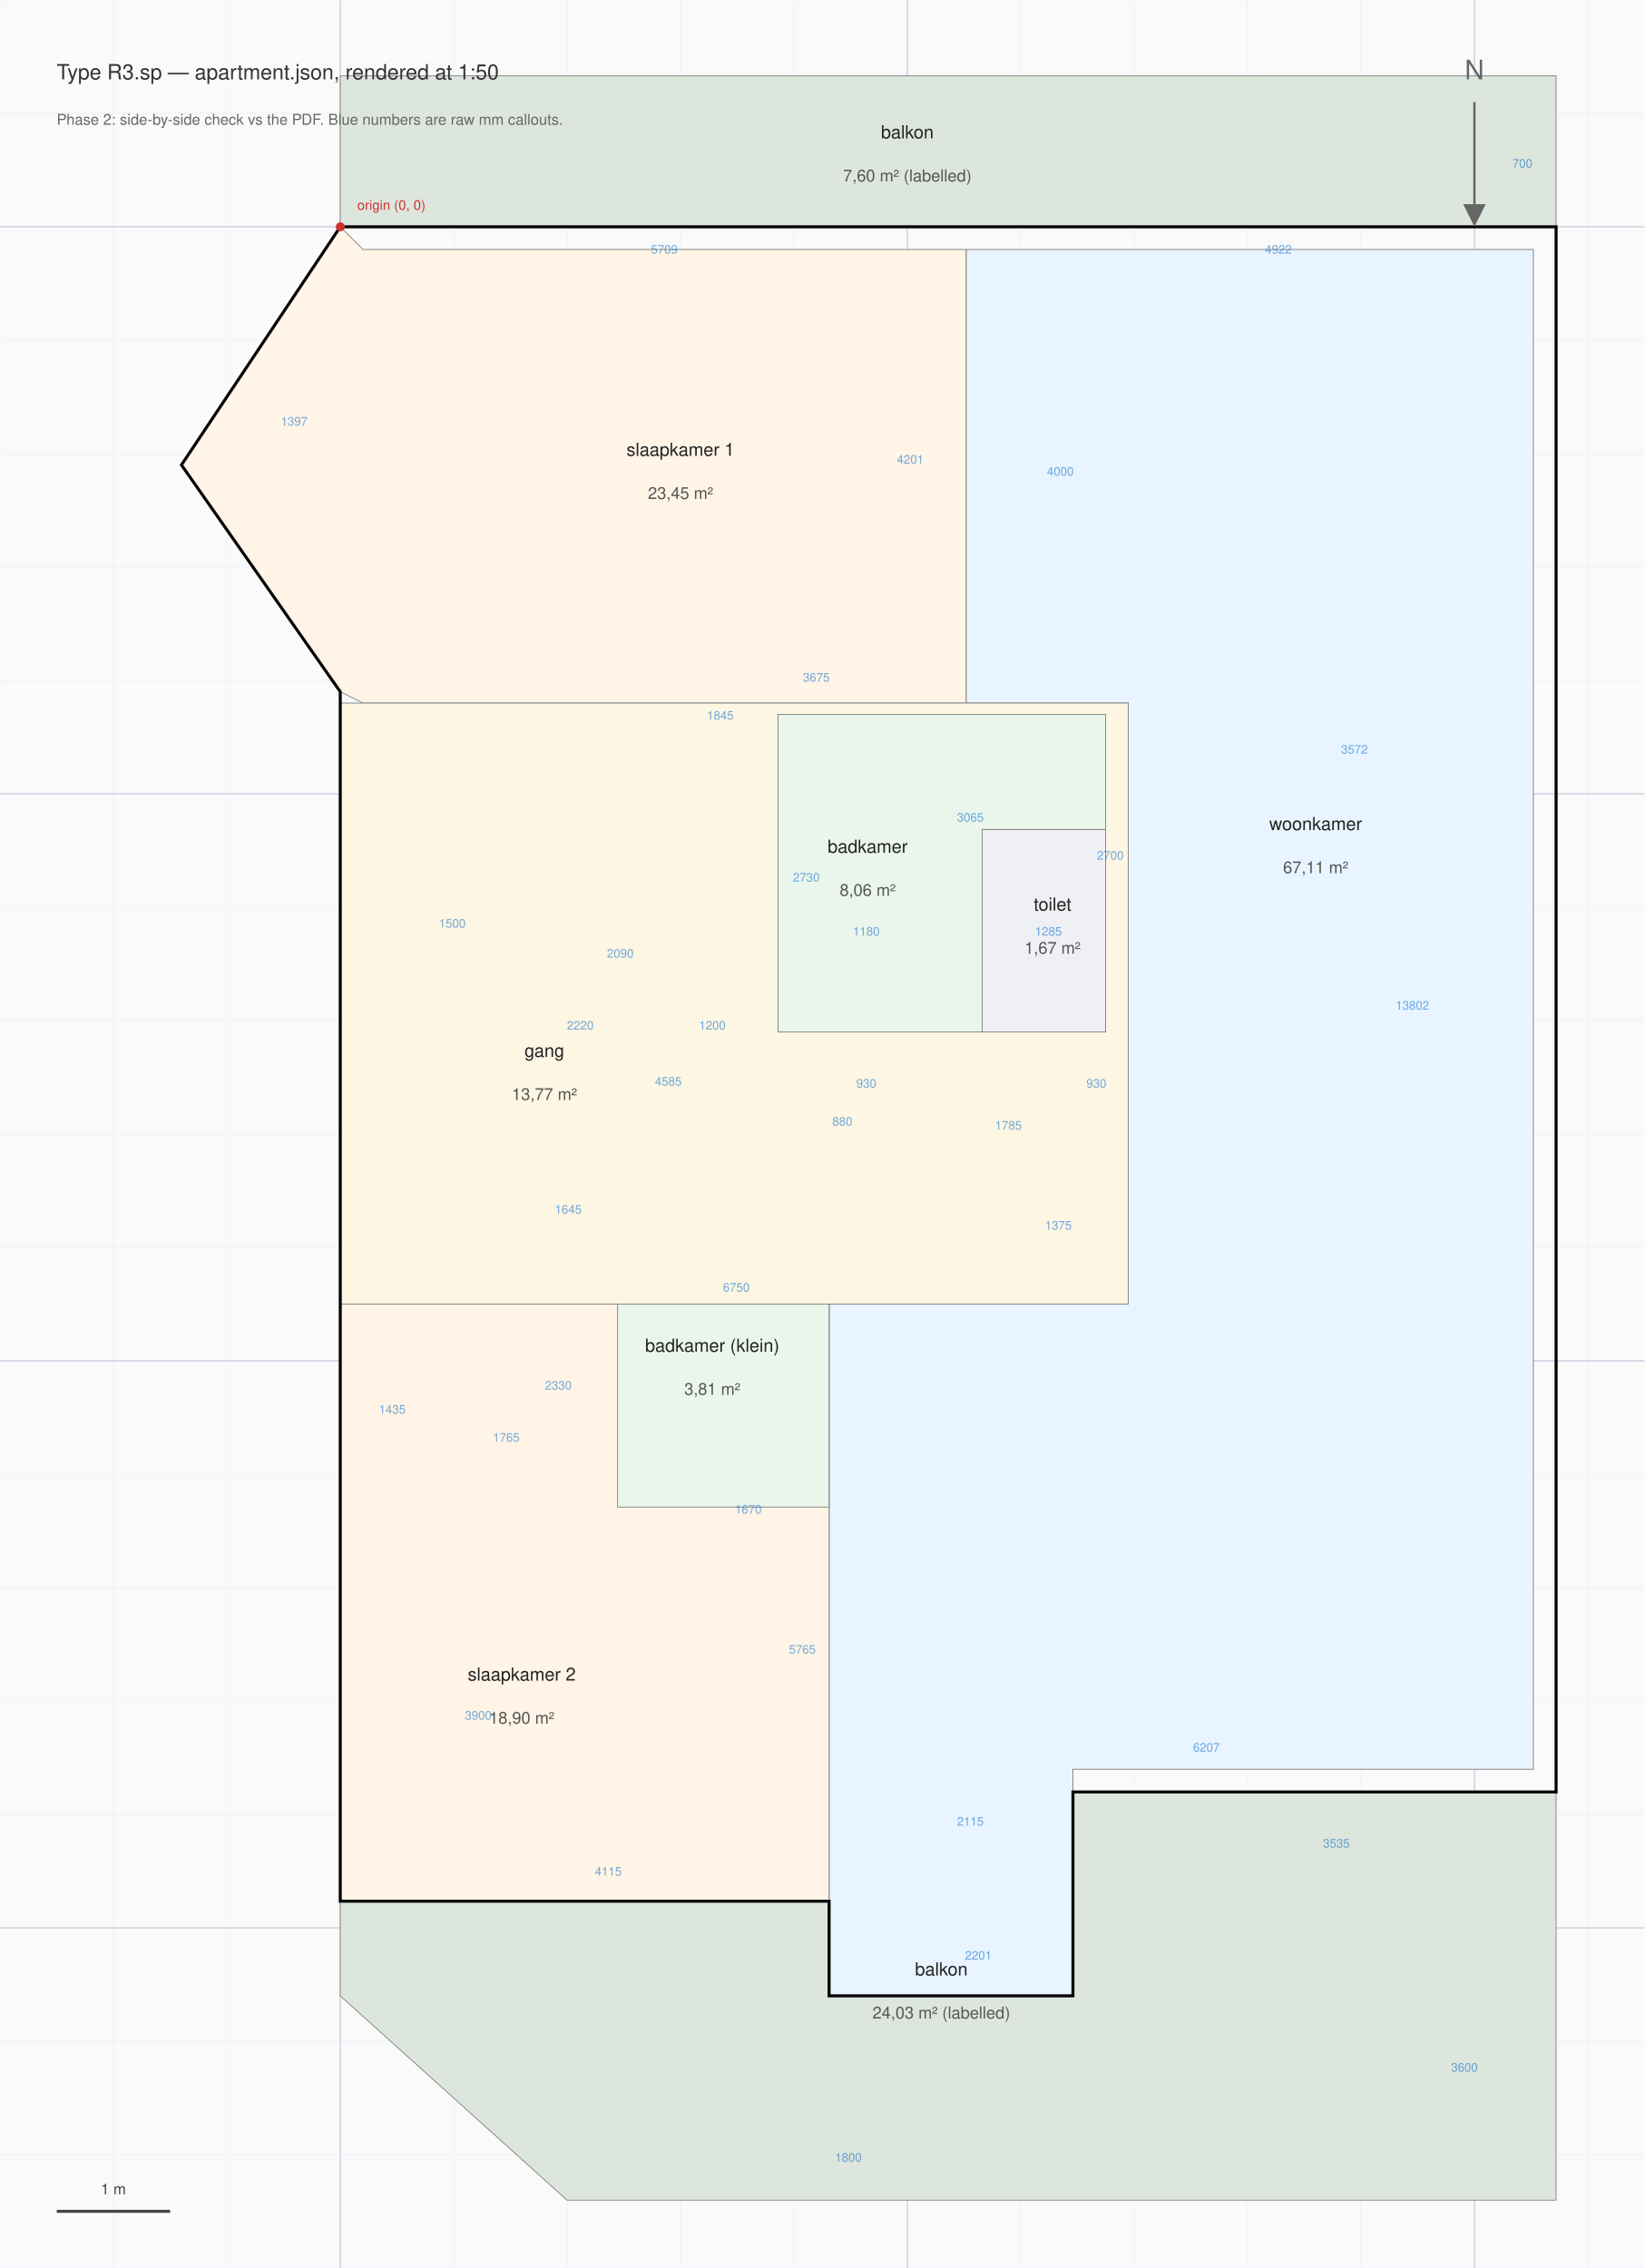
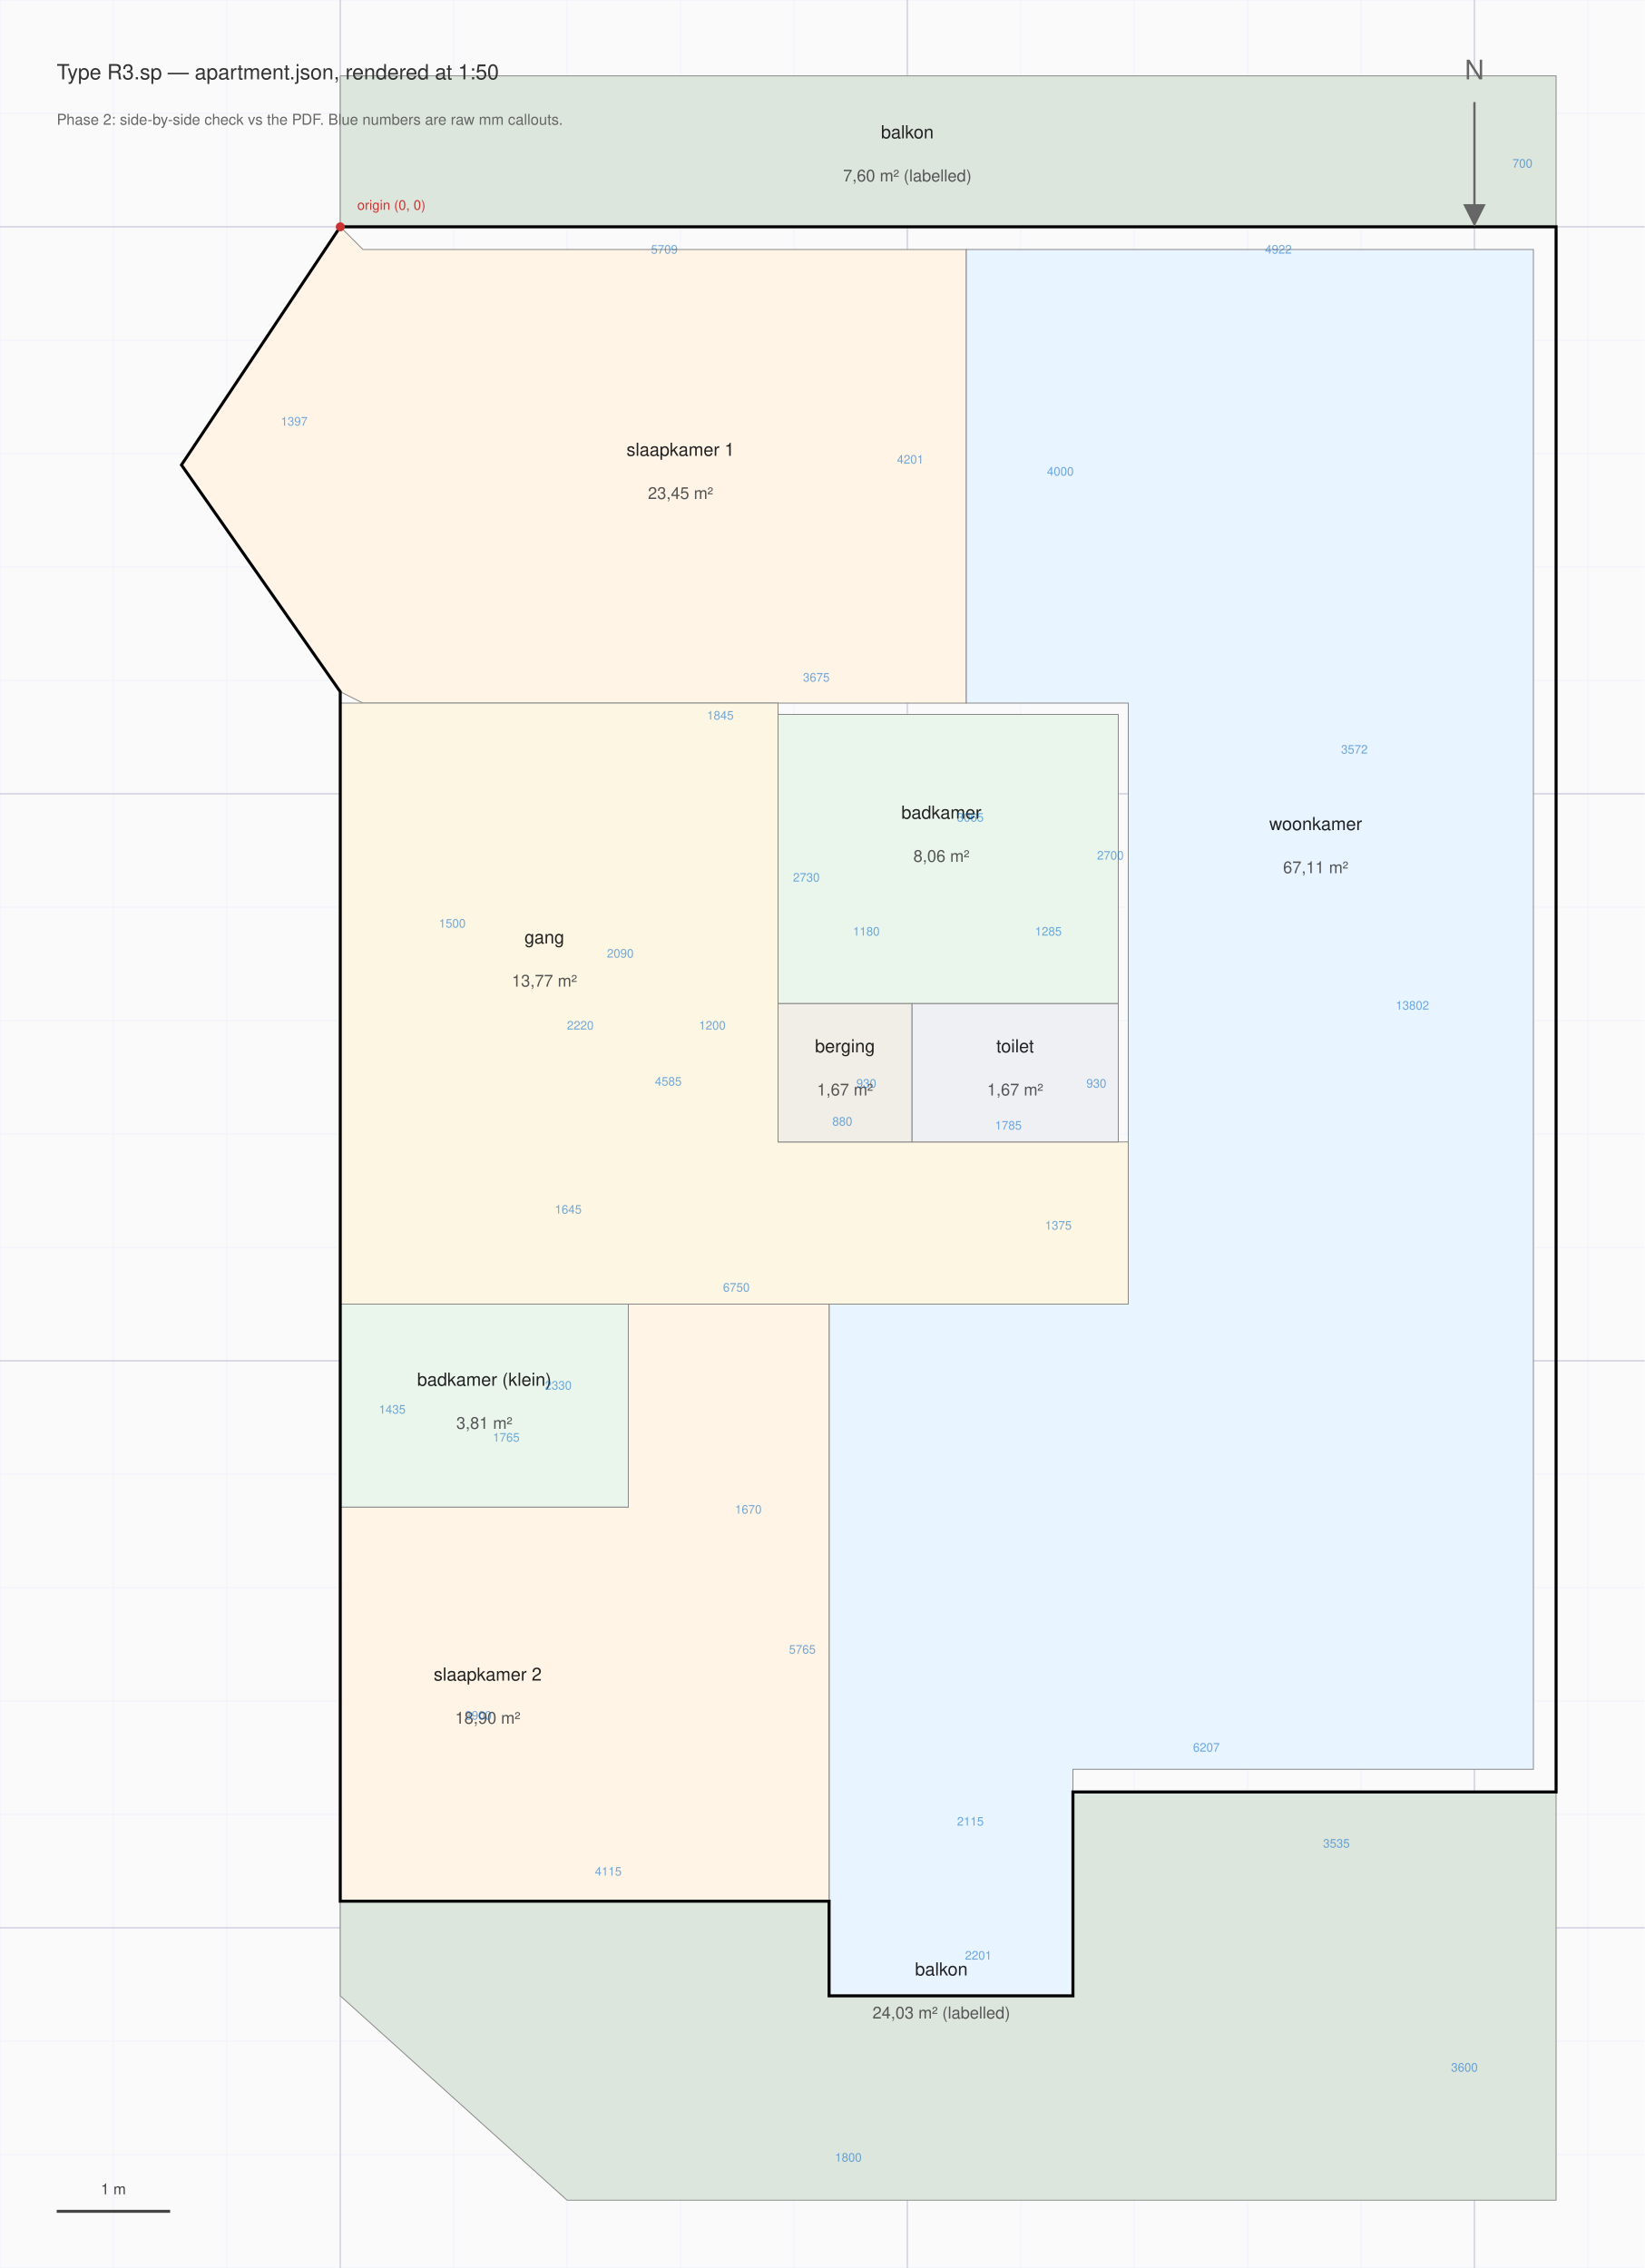
<svg xmlns="http://www.w3.org/2000/svg" viewBox="0 0 1096.1 1511.8" width="1096.1" height="1511.8">
  <rect width="100%" height="100%" fill="#fafafa" />
  <defs>
    <marker id="arrow" markerWidth="10" markerHeight="10" refX="5" refY="5" orient="auto-start-reverse">
      <path d="M0,0 L10,5 L0,10 Z" fill="#666" />
    </marker>
  </defs>
  <line x1="-75.59" y1="0.00" x2="-75.59" y2="1511.81" stroke="#eef" stroke-width="0.5" />
  <line x1="0.00" y1="0.00" x2="0.00" y2="1511.81" stroke="#eef" stroke-width="0.5" />
  <line x1="75.59" y1="0.00" x2="75.59" y2="1511.81" stroke="#eef" stroke-width="0.5" />
  <line x1="151.18" y1="0.00" x2="151.18" y2="1511.81" stroke="#eef" stroke-width="0.5" />
  <line x1="226.77" y1="0.00" x2="226.77" y2="1511.81" stroke="#eef" stroke-width="0.5" />
  <line x1="302.36" y1="0.00" x2="302.36" y2="1511.81" stroke="#eef" stroke-width="0.5" />
  <line x1="377.95" y1="0.00" x2="377.95" y2="1511.81" stroke="#eef" stroke-width="0.5" />
  <line x1="453.54" y1="0.00" x2="453.54" y2="1511.81" stroke="#eef" stroke-width="0.5" />
  <line x1="529.13" y1="0.00" x2="529.13" y2="1511.81" stroke="#eef" stroke-width="0.5" />
  <line x1="604.72" y1="0.00" x2="604.72" y2="1511.81" stroke="#eef" stroke-width="0.5" />
  <line x1="680.31" y1="0.00" x2="680.31" y2="1511.81" stroke="#eef" stroke-width="0.5" />
  <line x1="755.91" y1="0.00" x2="755.91" y2="1511.81" stroke="#eef" stroke-width="0.5" />
  <line x1="831.50" y1="0.00" x2="831.50" y2="1511.81" stroke="#eef" stroke-width="0.5" />
  <line x1="907.09" y1="0.00" x2="907.09" y2="1511.81" stroke="#eef" stroke-width="0.5" />
  <line x1="982.68" y1="0.00" x2="982.68" y2="1511.81" stroke="#eef" stroke-width="0.5" />
  <line x1="1058.27" y1="0.00" x2="1058.27" y2="1511.81" stroke="#eef" stroke-width="0.5" />
  <line x1="1133.86" y1="0.00" x2="1133.86" y2="1511.81" stroke="#eef" stroke-width="0.5" />
  <line x1="0.00" y1="-75.59" x2="1096.06" y2="-75.59" stroke="#eef" stroke-width="0.5" />
  <line x1="0.00" y1="0.00" x2="1096.06" y2="0.00" stroke="#eef" stroke-width="0.5" />
  <line x1="0.00" y1="75.59" x2="1096.06" y2="75.59" stroke="#eef" stroke-width="0.5" />
  <line x1="0.00" y1="151.18" x2="1096.06" y2="151.18" stroke="#eef" stroke-width="0.5" />
  <line x1="0.00" y1="226.77" x2="1096.06" y2="226.77" stroke="#eef" stroke-width="0.5" />
  <line x1="0.00" y1="302.36" x2="1096.06" y2="302.36" stroke="#eef" stroke-width="0.5" />
  <line x1="0.00" y1="377.95" x2="1096.06" y2="377.95" stroke="#eef" stroke-width="0.5" />
  <line x1="0.00" y1="453.54" x2="1096.06" y2="453.54" stroke="#eef" stroke-width="0.5" />
  <line x1="0.00" y1="529.13" x2="1096.06" y2="529.13" stroke="#eef" stroke-width="0.5" />
  <line x1="0.00" y1="604.72" x2="1096.06" y2="604.72" stroke="#eef" stroke-width="0.5" />
  <line x1="0.00" y1="680.31" x2="1096.06" y2="680.31" stroke="#eef" stroke-width="0.5" />
  <line x1="0.00" y1="755.91" x2="1096.06" y2="755.91" stroke="#eef" stroke-width="0.5" />
  <line x1="0.00" y1="831.50" x2="1096.06" y2="831.50" stroke="#eef" stroke-width="0.5" />
  <line x1="0.00" y1="907.09" x2="1096.06" y2="907.09" stroke="#eef" stroke-width="0.5" />
  <line x1="0.00" y1="982.68" x2="1096.06" y2="982.68" stroke="#eef" stroke-width="0.5" />
  <line x1="0.00" y1="1058.27" x2="1096.06" y2="1058.27" stroke="#eef" stroke-width="0.5" />
  <line x1="0.00" y1="1133.86" x2="1096.06" y2="1133.86" stroke="#eef" stroke-width="0.5" />
  <line x1="0.00" y1="1209.45" x2="1096.06" y2="1209.45" stroke="#eef" stroke-width="0.5" />
  <line x1="0.00" y1="1285.04" x2="1096.06" y2="1285.04" stroke="#eef" stroke-width="0.5" />
  <line x1="0.00" y1="1360.63" x2="1096.06" y2="1360.63" stroke="#eef" stroke-width="0.5" />
  <line x1="0.00" y1="1436.22" x2="1096.06" y2="1436.22" stroke="#eef" stroke-width="0.5" />
  <line x1="0.00" y1="1511.81" x2="1096.06" y2="1511.81" stroke="#eef" stroke-width="0.5" />
  <line x1="0.00" y1="1587.40" x2="1096.06" y2="1587.40" stroke="#eef" stroke-width="0.5" />
  <line x1="226.77" y1="0.00" x2="226.77" y2="1511.81" stroke="#ccd" stroke-width="0.8" />
  <line x1="0.00" y1="151.18" x2="1096.06" y2="151.18" stroke="#ccd" stroke-width="0.8" />
  <line x1="604.72" y1="0.00" x2="604.72" y2="1511.81" stroke="#ccd" stroke-width="0.8" />
  <line x1="0.00" y1="529.13" x2="1096.06" y2="529.13" stroke="#ccd" stroke-width="0.8" />
  <line x1="982.68" y1="0.00" x2="982.68" y2="1511.81" stroke="#ccd" stroke-width="0.8" />
  <line x1="0.00" y1="907.09" x2="1096.06" y2="907.09" stroke="#ccd" stroke-width="0.8" />
  <line x1="0.00" y1="1285.04" x2="1096.06" y2="1285.04" stroke="#ccd" stroke-width="0.8" />
  <polygon points="241.89,166.30 644.03,166.30 644.03,468.66 241.89,468.66 226.77,461.10 120.94,309.92 226.77,151.18" fill="#fff4e6" stroke="#888" stroke-width="0.6" />
  <text x="453.54" y="303.87" font-family="Helvetica, Arial, sans-serif" font-size="12" text-anchor="middle" fill="#222">slaapkamer 1</text>
  <text x="453.54" y="332.60" font-family="Helvetica, Arial, sans-serif" font-size="11" text-anchor="middle" fill="#555">23,45 m²</text>
  <polygon points="644.03,166.30 1021.98,166.30 1021.98,1179.36 715.09,1179.36 715.09,1330.39 552.57,1330.39 552.57,869.29 751.97,869.29 751.97,468.66 644.03,468.66" fill="#e8f4ff" stroke="#888" stroke-width="0.6" />
  <text x="876.85" y="553.32" font-family="Helvetica, Arial, sans-serif" font-size="12" text-anchor="middle" fill="#222">woonkamer</text>
  <text x="876.85" y="582.05" font-family="Helvetica, Arial, sans-serif" font-size="11" text-anchor="middle" fill="#555">67,11 m²</text>
-   <polygon points="226.77,468.66 751.97,468.66 751.97,869.29 226.77,869.29" fill="#fcf6e3" stroke="#888" stroke-width="0.6" />
-   <text x="362.83" y="704.50" font-family="Helvetica, Arial, sans-serif" font-size="12" text-anchor="middle" fill="#222">gang</text>
-   <text x="362.83" y="733.23" font-family="Helvetica, Arial, sans-serif" font-size="11" text-anchor="middle" fill="#555">13,77 m²</text>
-   <polygon points="518.55,476.22 736.86,476.22 736.86,552.94 654.61,552.94 654.61,687.87 518.55,687.87" fill="#eaf6ec" stroke="#888" stroke-width="0.6" />
-   <text x="578.27" y="568.44" font-family="Helvetica, Arial, sans-serif" font-size="12" text-anchor="middle" fill="#222">badkamer</text>
-   <text x="578.27" y="597.17" font-family="Helvetica, Arial, sans-serif" font-size="11" text-anchor="middle" fill="#555">8,06 m²</text>
-   <polygon points="654.61,552.94 736.86,552.94 736.86,687.87 654.61,687.87" fill="#eef0f4" stroke="#888" stroke-width="0.6" />
-   <text x="701.48" y="606.99" font-family="Helvetica, Arial, sans-serif" font-size="12" text-anchor="middle" fill="#222">toilet</text>
-   <text x="701.48" y="635.72" font-family="Helvetica, Arial, sans-serif" font-size="11" text-anchor="middle" fill="#555">1,67 m²</text>
-   <polygon points="226.77,869.29 552.57,869.29 552.57,1267.28 226.77,1267.28" fill="#fff4e6" stroke="#888" stroke-width="0.6" />
-   <text x="347.72" y="1120.25" font-family="Helvetica, Arial, sans-serif" font-size="12" text-anchor="middle" fill="#222">slaapkamer 2</text>
-   <text x="347.72" y="1148.98" font-family="Helvetica, Arial, sans-serif" font-size="11" text-anchor="middle" fill="#555">18,90 m²</text>
-   <polygon points="411.59,869.29 552.57,869.29 552.57,1004.60 411.59,1004.60" fill="#eaf6ec" stroke="#888" stroke-width="0.6" />
-   <text x="474.71" y="901.04" font-family="Helvetica, Arial, sans-serif" font-size="12" text-anchor="middle" fill="#222">badkamer (klein)</text>
-   <text x="474.71" y="929.76" font-family="Helvetica, Arial, sans-serif" font-size="11" text-anchor="middle" fill="#555">3,81 m²</text>
+   <polygon points="226.77,468.66 518.55,468.66 518.55,761.20 751.97,761.20 751.97,869.29 226.77,869.29" fill="#fcf6e3" stroke="#888" stroke-width="0.6" />
+   <text x="362.83" y="628.91" font-family="Helvetica, Arial, sans-serif" font-size="12" text-anchor="middle" fill="#222">gang</text>
+   <text x="362.83" y="657.64" font-family="Helvetica, Arial, sans-serif" font-size="11" text-anchor="middle" fill="#555">13,77 m²</text>
+   <polygon points="518.55,476.22 745.32,476.22 745.32,668.98 518.55,668.98" fill="#eaf6ec" stroke="#888" stroke-width="0.6" />
+   <text x="627.40" y="545.76" font-family="Helvetica, Arial, sans-serif" font-size="12" text-anchor="middle" fill="#222">badkamer</text>
+   <text x="627.40" y="574.49" font-family="Helvetica, Arial, sans-serif" font-size="11" text-anchor="middle" fill="#555">8,06 m²</text>
+   <polygon points="607.75,668.98 745.32,668.98 745.32,761.20 607.75,761.20" fill="#eef0f4" stroke="#888" stroke-width="0.6" />
+   <text x="676.54" y="701.48" font-family="Helvetica, Arial, sans-serif" font-size="12" text-anchor="middle" fill="#222">toilet</text>
+   <text x="676.54" y="730.20" font-family="Helvetica, Arial, sans-serif" font-size="11" text-anchor="middle" fill="#555">1,67 m²</text>
+   <polygon points="518.55,668.98 607.75,668.98 607.75,761.20 518.55,761.20" fill="#f0eee6" stroke="#888" stroke-width="0.6" />
+   <text x="563.15" y="701.48" font-family="Helvetica, Arial, sans-serif" font-size="12" text-anchor="middle" fill="#222">berging</text>
+   <text x="563.15" y="730.20" font-family="Helvetica, Arial, sans-serif" font-size="11" text-anchor="middle" fill="#555">1,67 m²</text>
+   <polygon points="226.77,1004.60 418.77,1004.60 418.77,869.29 552.57,869.29 552.57,1267.28 226.77,1267.28" fill="#fff4e6" stroke="#888" stroke-width="0.6" />
+   <text x="325.04" y="1120.25" font-family="Helvetica, Arial, sans-serif" font-size="12" text-anchor="middle" fill="#222">slaapkamer 2</text>
+   <text x="325.04" y="1148.98" font-family="Helvetica, Arial, sans-serif" font-size="11" text-anchor="middle" fill="#555">18,90 m²</text>
+   <polygon points="226.77,869.29 418.77,869.29 418.77,1004.60 226.77,1004.60" fill="#eaf6ec" stroke="#888" stroke-width="0.6" />
+   <text x="322.77" y="923.72" font-family="Helvetica, Arial, sans-serif" font-size="12" text-anchor="middle" fill="#222">badkamer (klein)</text>
+   <text x="322.77" y="952.44" font-family="Helvetica, Arial, sans-serif" font-size="11" text-anchor="middle" fill="#555">3,81 m²</text>
  <polygon points="226.77,50.57 1037.10,50.57 1037.10,151.18 226.77,151.18" fill="#dde6dc" stroke="#888" stroke-width="0.6" />
  <text x="604.72" y="92.22" font-family="Helvetica, Arial, sans-serif" font-size="12" text-anchor="middle" fill="#222">balkon</text>
  <text x="604.72" y="120.94" font-family="Helvetica, Arial, sans-serif" font-size="11" text-anchor="middle" fill="#555">7,60 m² (labelled)</text>
  <polygon points="226.77,1267.28 552.57,1267.28 552.57,1330.39 715.09,1330.39 715.09,1194.48 1037.10,1194.48 1037.10,1466.61 377.95,1466.61 226.77,1330.39" fill="#dde6dc" stroke="#888" stroke-width="0.6" />
  <text x="627.40" y="1316.79" font-family="Helvetica, Arial, sans-serif" font-size="12" text-anchor="middle" fill="#222">balkon</text>
  <text x="627.40" y="1345.51" font-family="Helvetica, Arial, sans-serif" font-size="11" text-anchor="middle" fill="#555">24,03 m² (labelled)</text>
  <polyline points="226.77,151.18 1037.10,151.18 1037.10,1194.48 715.09,1194.48 715.09,1330.39 552.57,1330.39 552.57,1267.28 226.77,1267.28 226.77,461.10 226.77,461.10 120.94,309.92 226.77,151.18 226.77,151.18" fill="none" stroke="#000" stroke-width="2.0" />
  <circle cx="226.8" cy="151.2" r="3" fill="#c33" />
  <text x="238.11" y="139.84" font-family="Helvetica, Arial, sans-serif" font-size="9" text-anchor="start" fill="#c33">origin (0, 0)</text>
  <text x="982.68" y="52.91" font-family="Helvetica, Arial, sans-serif" font-size="18" text-anchor="middle" fill="#666">N</text>
  <line x1="982.68" y1="68.03" x2="982.68" y2="143.62" stroke="#666" stroke-width="1.5" marker-end="url(#arrow)" />
  <line x1="37.80" y1="1474.02" x2="113.39" y2="1474.02" stroke="#444" stroke-width="2" />
  <text x="75.59" y="1462.68" font-family="Helvetica, Arial, sans-serif" font-size="10" text-anchor="middle" fill="#444">1 m</text>
  <g opacity="0.55">
    <text x="442.74" y="169.05" font-family="Helvetica, Arial, sans-serif" font-size="8" text-anchor="middle" fill="#06c">5709</text>
    <text x="852.03" y="169.05" font-family="Helvetica, Arial, sans-serif" font-size="8" text-anchor="middle" fill="#06c">4922</text>
    <text x="1014.67" y="111.72" font-family="Helvetica, Arial, sans-serif" font-size="8" text-anchor="middle" fill="#06c">700</text>
    <text x="606.72" y="309.03" font-family="Helvetica, Arial, sans-serif" font-size="8" text-anchor="middle" fill="#06c">4201</text>
    <text x="706.71" y="317.03" font-family="Helvetica, Arial, sans-serif" font-size="8" text-anchor="middle" fill="#06c">4000</text>
    <text x="544.07" y="454.34" font-family="Helvetica, Arial, sans-serif" font-size="8" text-anchor="middle" fill="#06c">3675</text>
    <text x="480.07" y="479.67" font-family="Helvetica, Arial, sans-serif" font-size="8" text-anchor="middle" fill="#06c">1845</text>
    <text x="902.69" y="502.34" font-family="Helvetica, Arial, sans-serif" font-size="8" text-anchor="middle" fill="#06c">3572</text>
    <text x="646.72" y="547.66" font-family="Helvetica, Arial, sans-serif" font-size="8" text-anchor="middle" fill="#06c">3065</text>
    <text x="537.40" y="587.66" font-family="Helvetica, Arial, sans-serif" font-size="8" text-anchor="middle" fill="#06c">2730</text>
    <text x="740.04" y="573.00" font-family="Helvetica, Arial, sans-serif" font-size="8" text-anchor="middle" fill="#06c">2700</text>
    <text x="301.43" y="618.32" font-family="Helvetica, Arial, sans-serif" font-size="8" text-anchor="middle" fill="#06c">1500</text>
    <text x="413.41" y="638.32" font-family="Helvetica, Arial, sans-serif" font-size="8" text-anchor="middle" fill="#06c">2090</text>
    <text x="577.39" y="623.66" font-family="Helvetica, Arial, sans-serif" font-size="8" text-anchor="middle" fill="#06c">1180</text>
    <text x="698.71" y="623.66" font-family="Helvetica, Arial, sans-serif" font-size="8" text-anchor="middle" fill="#06c">1285</text>
    <text x="941.35" y="672.98" font-family="Helvetica, Arial, sans-serif" font-size="8" text-anchor="middle" fill="#06c">13802</text>
    <text x="474.74" y="686.31" font-family="Helvetica, Arial, sans-serif" font-size="8" text-anchor="middle" fill="#06c">1200</text>
    <text x="386.75" y="686.31" font-family="Helvetica, Arial, sans-serif" font-size="8" text-anchor="middle" fill="#06c">2220</text>
    <text x="445.41" y="723.64" font-family="Helvetica, Arial, sans-serif" font-size="8" text-anchor="middle" fill="#06c">4585</text>
    <text x="577.39" y="724.98" font-family="Helvetica, Arial, sans-serif" font-size="8" text-anchor="middle" fill="#06c">930</text>
    <text x="730.71" y="724.98" font-family="Helvetica, Arial, sans-serif" font-size="8" text-anchor="middle" fill="#06c">930</text>
    <text x="561.40" y="750.31" font-family="Helvetica, Arial, sans-serif" font-size="8" text-anchor="middle" fill="#06c">880</text>
    <text x="672.05" y="752.97" font-family="Helvetica, Arial, sans-serif" font-size="8" text-anchor="middle" fill="#06c">1785</text>
    <text x="378.75" y="808.97" font-family="Helvetica, Arial, sans-serif" font-size="8" text-anchor="middle" fill="#06c">1645</text>
    <text x="705.38" y="819.63" font-family="Helvetica, Arial, sans-serif" font-size="8" text-anchor="middle" fill="#06c">1375</text>
    <text x="490.74" y="860.96" font-family="Helvetica, Arial, sans-serif" font-size="8" text-anchor="middle" fill="#06c">6750</text>
    <text x="372.09" y="926.28" font-family="Helvetica, Arial, sans-serif" font-size="8" text-anchor="middle" fill="#06c">2330</text>
    <text x="261.43" y="942.28" font-family="Helvetica, Arial, sans-serif" font-size="8" text-anchor="middle" fill="#06c">1435</text>
    <text x="337.42" y="960.95" font-family="Helvetica, Arial, sans-serif" font-size="8" text-anchor="middle" fill="#06c">1765</text>
    <text x="498.74" y="1008.94" font-family="Helvetica, Arial, sans-serif" font-size="8" text-anchor="middle" fill="#06c">1670</text>
    <text x="534.73" y="1102.26" font-family="Helvetica, Arial, sans-serif" font-size="8" text-anchor="middle" fill="#06c">5765</text>
    <text x="318.76" y="1146.26" font-family="Helvetica, Arial, sans-serif" font-size="8" text-anchor="middle" fill="#06c">3900</text>
    <text x="804.03" y="1167.59" font-family="Helvetica, Arial, sans-serif" font-size="8" text-anchor="middle" fill="#06c">6207</text>
    <text x="646.72" y="1216.91" font-family="Helvetica, Arial, sans-serif" font-size="8" text-anchor="middle" fill="#06c">2115</text>
    <text x="890.69" y="1231.58" font-family="Helvetica, Arial, sans-serif" font-size="8" text-anchor="middle" fill="#06c">3535</text>
    <text x="405.42" y="1250.24" font-family="Helvetica, Arial, sans-serif" font-size="8" text-anchor="middle" fill="#06c">4115</text>
    <text x="652.05" y="1306.24" font-family="Helvetica, Arial, sans-serif" font-size="8" text-anchor="middle" fill="#06c">2201</text>
    <text x="976.01" y="1380.89" font-family="Helvetica, Arial, sans-serif" font-size="8" text-anchor="middle" fill="#06c">3600</text>
    <text x="565.40" y="1440.89" font-family="Helvetica, Arial, sans-serif" font-size="8" text-anchor="middle" fill="#06c">1800</text>
    <text x="196.11" y="283.70" font-family="Helvetica, Arial, sans-serif" font-size="8" text-anchor="middle" fill="#06c">1397</text>
  </g>
  <text x="37.80" y="52.91" font-family="Helvetica, Arial, sans-serif" font-size="14" text-anchor="start" fill="#333">Type R3.sp — apartment.json, rendered at 1:50</text>
  <text x="37.80" y="83.15" font-family="Helvetica, Arial, sans-serif" font-size="10" text-anchor="start" fill="#666">Phase 2: side-by-side check vs the PDF. Blue numbers are raw mm callouts.</text>
</svg>
